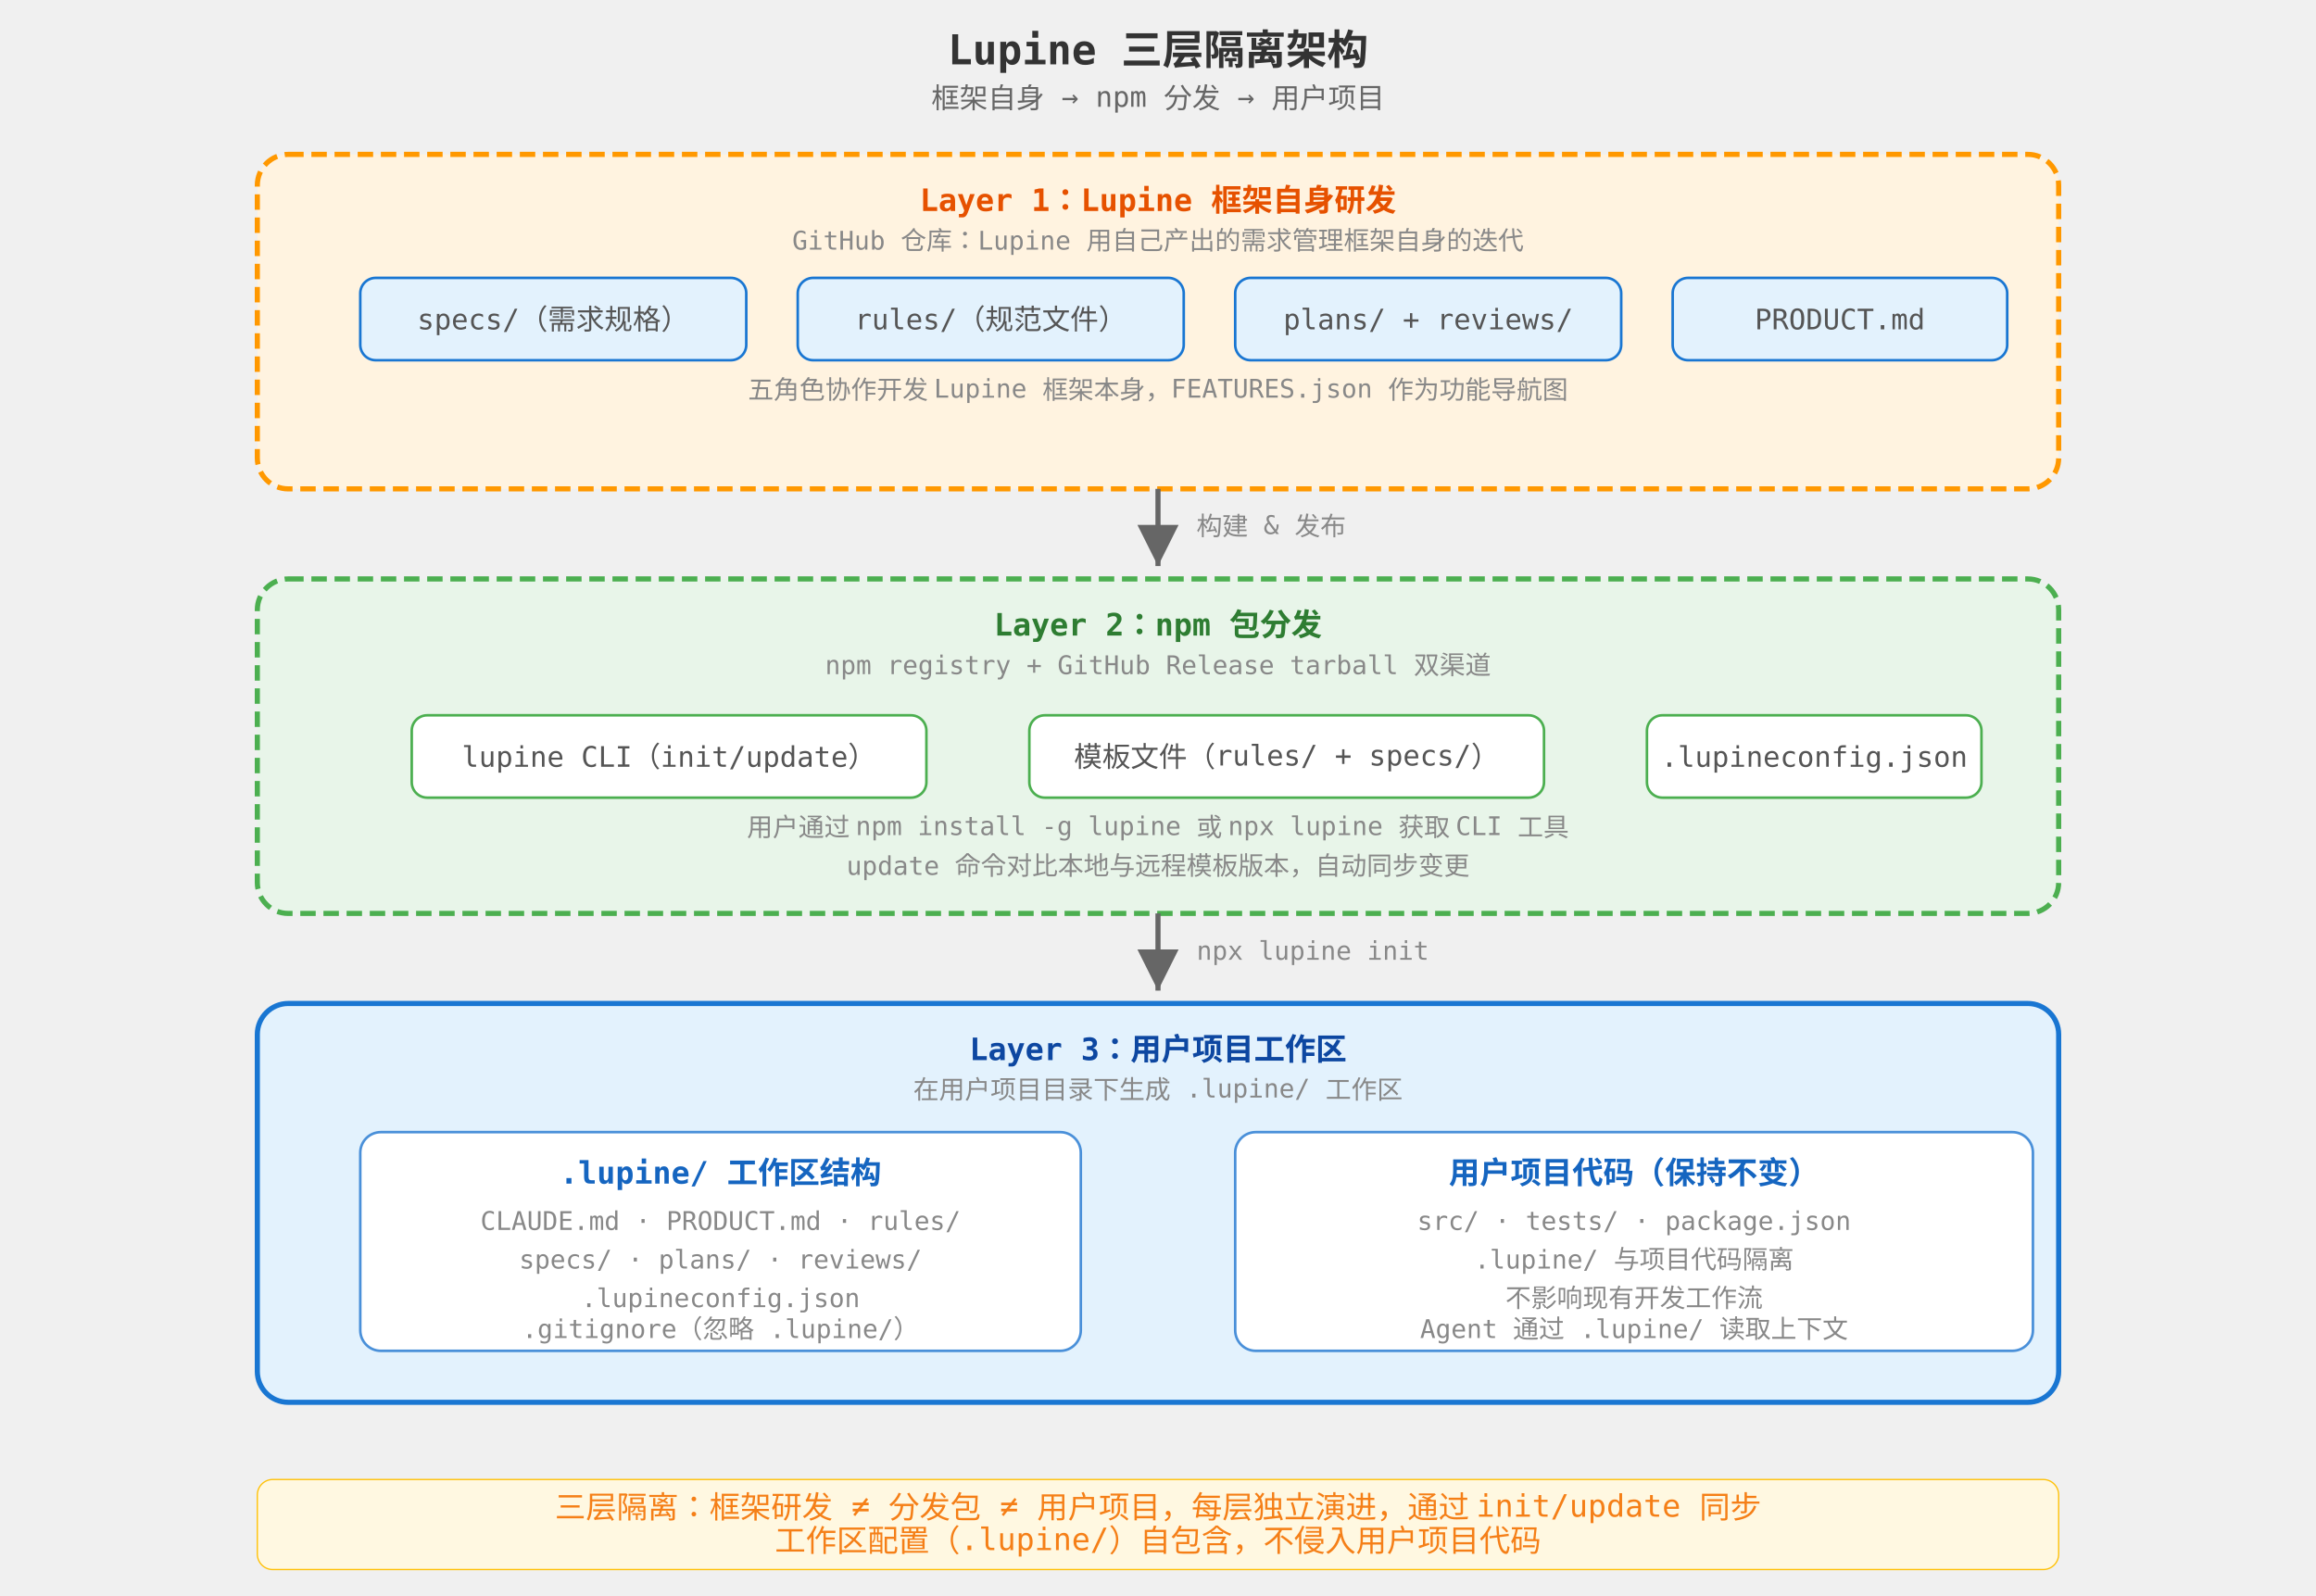
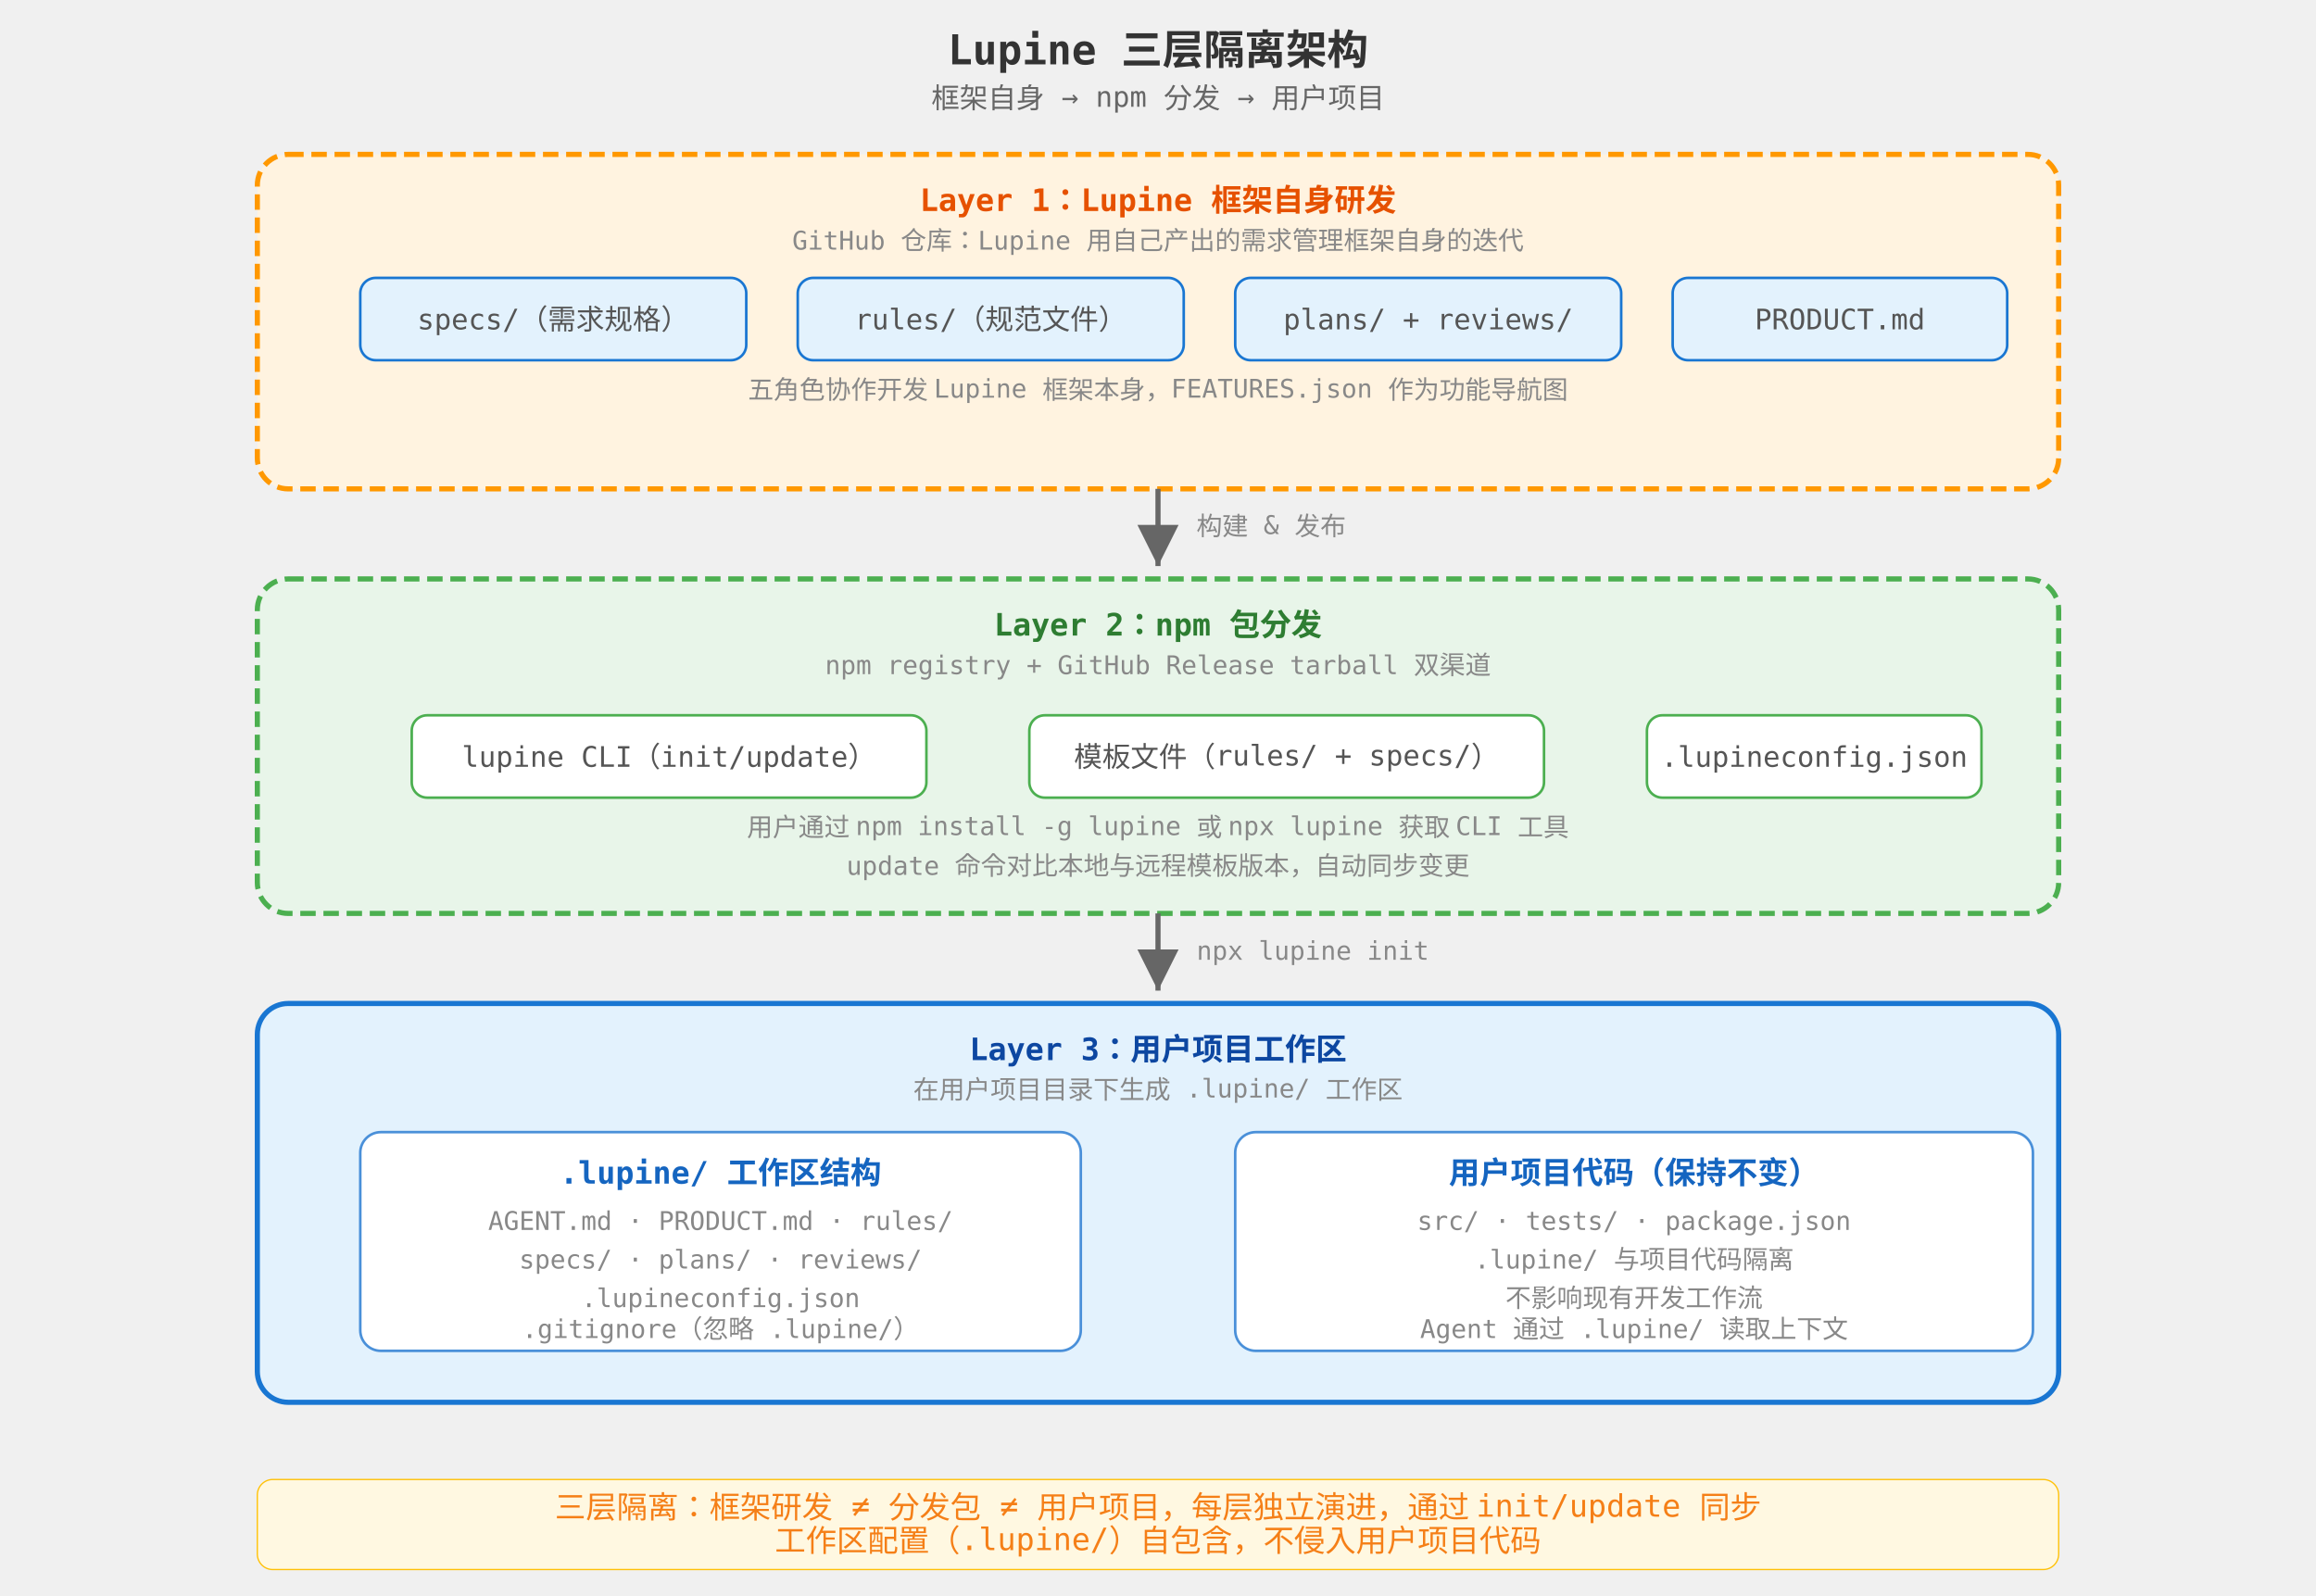
<svg xmlns="http://www.w3.org/2000/svg" viewBox="0 0 900 620">
  <style>
    text { font-family: 'SF Mono', 'Menlo', 'Consolas', monospace; font-size: 12px; }
    .title { font-size: 16px; font-weight: bold; fill: #333; }
    .subtitle { font-size: 11px; fill: #666; }
    .label { font-size: 11px; fill: #555; }
    .small { font-size: 10px; fill: #888; }
  </style>
  <text x="450" y="25" text-anchor="middle" class="title">Lupine 三层隔离架构</text>
  <text x="450" y="42" text-anchor="middle" class="subtitle">框架自身 → npm 分发 → 用户项目</text>
  <rect x="100" y="60" width="700" height="130" rx="12" fill="#FFF3E0" stroke="#FF9800" stroke-width="2" stroke-dasharray="6,3" />
  <text x="450" y="82" text-anchor="middle" font-size="13" font-weight="bold" fill="#E65100">Layer 1：Lupine 框架自身研发</text>
  <text x="450" y="97" text-anchor="middle" class="small">GitHub 仓库：Lupine 用自己产出的需求管理框架自身的迭代</text>
  <rect x="140" y="108" width="150" height="32" rx="6" fill="#E3F2FD" stroke="#1976D2" />
  <text x="215" y="128" text-anchor="middle" class="label" fill="#1565C0">specs/（需求规格）</text>
  <rect x="310" y="108" width="150" height="32" rx="6" fill="#E3F2FD" stroke="#1976D2" />
  <text x="385" y="128" text-anchor="middle" class="label" fill="#1565C0">rules/（规范文件）</text>
  <rect x="480" y="108" width="150" height="32" rx="6" fill="#E3F2FD" stroke="#1976D2" />
  <text x="555" y="128" text-anchor="middle" class="label" fill="#1565C0">plans/ + reviews/</text>
  <rect x="650" y="108" width="130" height="32" rx="6" fill="#E3F2FD" stroke="#1976D2" />
  <text x="715" y="128" text-anchor="middle" class="label" fill="#1565C0">PRODUCT.md</text>
  <text x="450" y="155" text-anchor="middle" class="small">五角色协作开发 Lupine 框架本身，FEATURES.json 作为功能导航图</text>
  <line x1="450" y1="190" x2="450" y2="220" stroke="#666" stroke-width="2" marker-end="url(#arrow)" />
  <text x="465" y="208" class="small" fill="#666">构建 &amp; 发布</text>
  <rect x="100" y="225" width="700" height="130" rx="12" fill="#E8F5E9" stroke="#4CAF50" stroke-width="2" stroke-dasharray="6,3" />
  <text x="450" y="247" text-anchor="middle" font-size="13" font-weight="bold" fill="#2E7D32">Layer 2：npm 包分发</text>
  <text x="450" y="262" text-anchor="middle" class="small">npm registry + GitHub Release tarball 双渠道</text>
  <rect x="160" y="278" width="200" height="32" rx="6" fill="#FFF" stroke="#4CAF50" />
  <text x="260" y="298" text-anchor="middle" class="label">lupine CLI（init/update）</text>
  <rect x="400" y="278" width="200" height="32" rx="6" fill="#FFF" stroke="#4CAF50" />
  <text x="500" y="298" text-anchor="middle" class="label">模板文件（rules/ + specs/）</text>
  <rect x="640" y="278" width="130" height="32" rx="6" fill="#FFF" stroke="#4CAF50" />
  <text x="705" y="298" text-anchor="middle" class="label">.lupineconfig.json</text>
  <text x="450" y="325" text-anchor="middle" class="small">用户通过 npm install -g lupine 或 npx lupine 获取 CLI 工具</text>
  <text x="450" y="340" text-anchor="middle" class="small">update 命令对比本地与远程模板版本，自动同步变更</text>
  <line x1="450" y1="355" x2="450" y2="385" stroke="#666" stroke-width="2" marker-end="url(#arrow)" />
  <text x="465" y="373" class="small" fill="#666">npx lupine init</text>
  <rect x="100" y="390" width="700" height="155" rx="12" fill="#E3F2FD" stroke="#1976D2" stroke-width="2" />
  <text x="450" y="412" text-anchor="middle" font-size="13" font-weight="bold" fill="#0D47A1">Layer 3：用户项目工作区</text>
  <text x="450" y="427" text-anchor="middle" class="small">在用户项目目录下生成 .lupine/ 工作区</text>
  <rect x="140" y="440" width="280" height="85" rx="8" fill="#FFF" stroke="#4A90D9" />
  <text x="280" y="460" text-anchor="middle" font-size="11" font-weight="bold" fill="#1565C0">.lupine/ 工作区结构</text>
-   <text x="280" y="478" text-anchor="middle" class="small">CLAUDE.md · PRODUCT.md · rules/</text>
+   <text x="280" y="478" text-anchor="middle" class="small">AGENT.md · PRODUCT.md · rules/</text>
  <text x="280" y="493" text-anchor="middle" class="small">specs/ · plans/ · reviews/</text>
  <text x="280" y="508" text-anchor="middle" class="small">.lupineconfig.json</text>
  <text x="280" y="520" text-anchor="middle" class="small" fill="#666">.gitignore（忽略 .lupine/）</text>
  <rect x="480" y="440" width="310" height="85" rx="8" fill="#FFF" stroke="#4A90D9" />
  <text x="635" y="460" text-anchor="middle" font-size="11" font-weight="bold" fill="#1565C0">用户项目代码（保持不变）</text>
  <text x="635" y="478" text-anchor="middle" class="small">src/ · tests/ · package.json</text>
  <text x="635" y="493" text-anchor="middle" class="small">.lupine/ 与项目代码隔离</text>
  <text x="635" y="508" text-anchor="middle" class="small">不影响现有开发工作流</text>
  <text x="635" y="520" text-anchor="middle" class="small" fill="#666">Agent 通过 .lupine/ 读取上下文</text>
  <rect x="100" y="575" width="700" height="35" rx="6" fill="#FFF8E1" stroke="#FFC107" stroke-width="0.5" />
  <text x="450" y="590" text-anchor="middle" font-size="10" fill="#F57F17">三层隔离：框架研发 ≠ 分发包 ≠ 用户项目，每层独立演进，通过 init/update 同步</text>
  <text x="450" y="603" text-anchor="middle" font-size="10" fill="#F57F17">工作区配置（.lupine/）自包含，不侵入用户项目代码</text>
  <defs>
    <marker id="arrow" viewBox="0 0 10 10" refX="10" refY="5" markerWidth="8" markerHeight="8" orient="auto">
      <path d="M0,0 L10,5 L0,10 Z" fill="#666" />
    </marker>
  </defs>
</svg>
